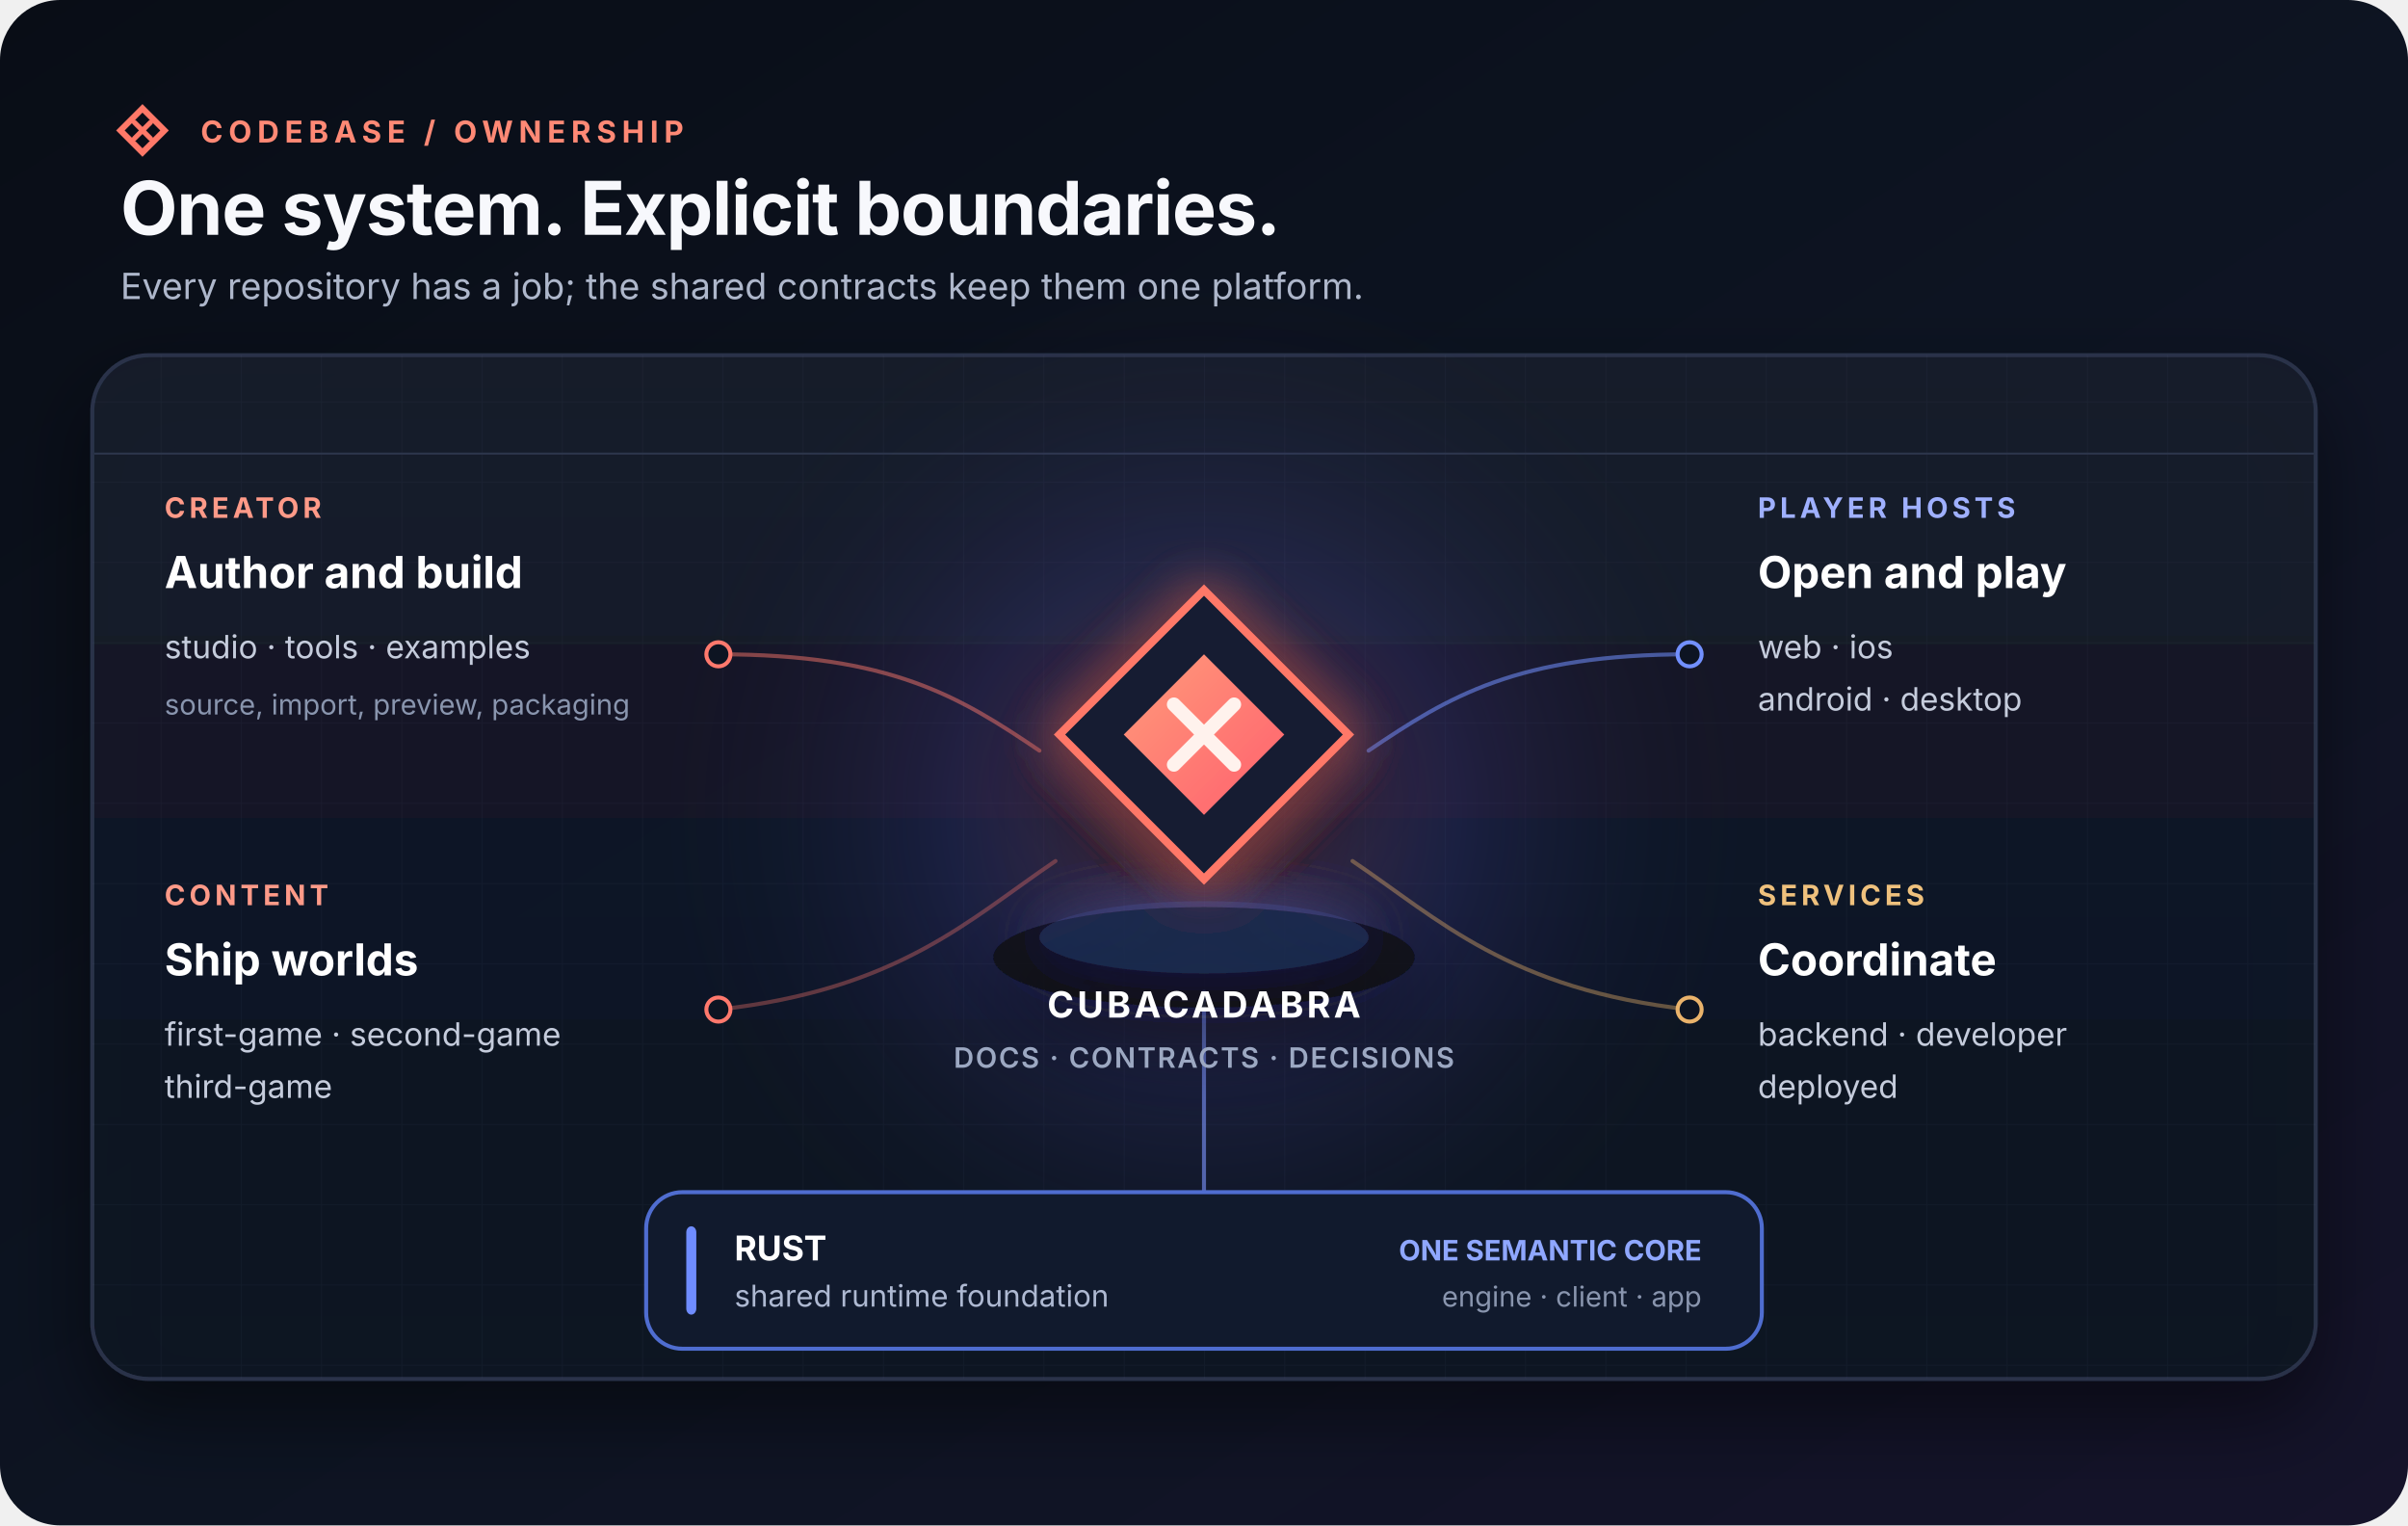
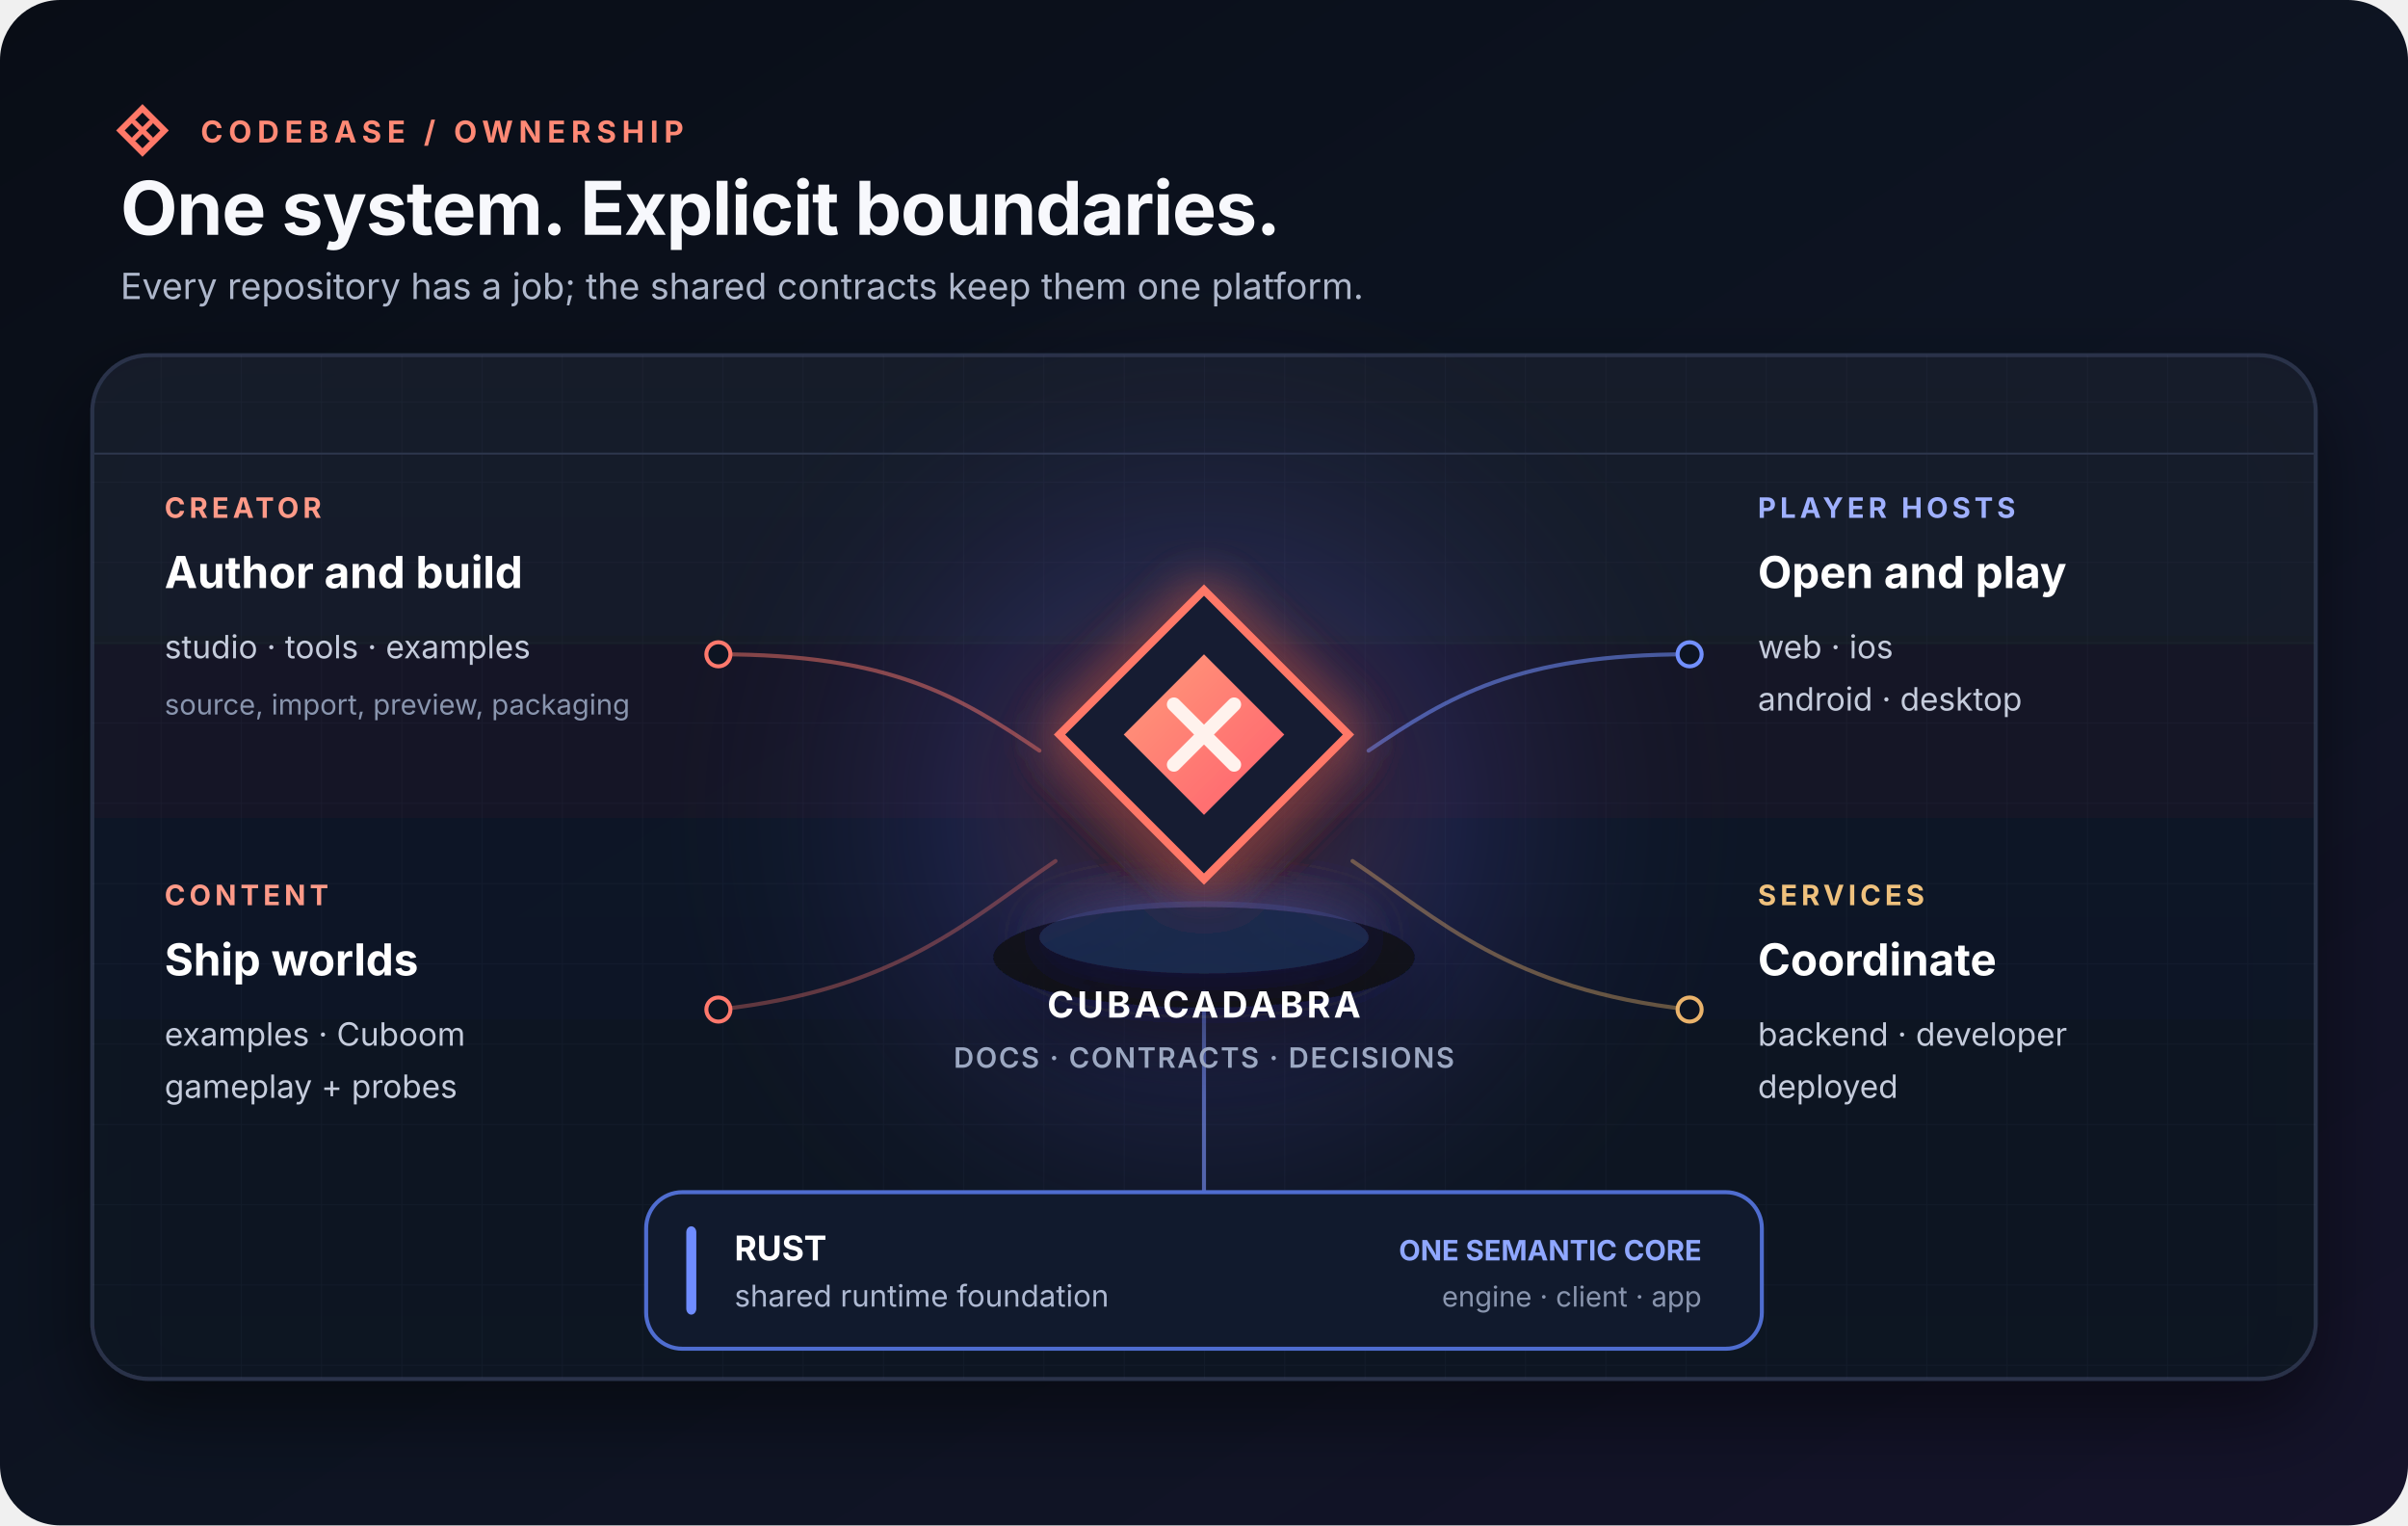
<svg xmlns="http://www.w3.org/2000/svg" viewBox="0 0 1200 760" role="img" aria-labelledby="title desc">
  <defs>
    <linearGradient id="bg" x1="0" y1="0" x2="1" y2="1">
      <stop stop-color="#090d16" />
      <stop offset=".52" stop-color="#0d1422" />
      <stop offset="1" stop-color="#15132a" />
    </linearGradient>
    <linearGradient id="stage" x1="0" y1="0" x2="0" y2="1">
      <stop stop-color="#151d2c" stop-opacity=".94" />
      <stop offset="1" stop-color="#0d1220" stop-opacity=".96" />
    </linearGradient>
    <linearGradient id="coral" x1="0" y1="0" x2="1" y2="1">
      <stop stop-color="#ff9b7a" />
      <stop offset="1" stop-color="#ff5f6e" />
    </linearGradient>
    <linearGradient id="violet" x1="0" y1="0" x2="1" y2="1">
      <stop stop-color="#7895ff" />
      <stop offset="1" stop-color="#7652e6" />
    </linearGradient>
    <linearGradient id="foundation" x1="0" y1="0" x2="1" y2="0">
      <stop stop-color="#26385f" stop-opacity="0" />
      <stop offset=".13" stop-color="#31599d" />
      <stop offset=".5" stop-color="#697df1" />
      <stop offset=".87" stop-color="#31599d" />
      <stop offset="1" stop-color="#26385f" stop-opacity="0" />
    </linearGradient>
    <radialGradient id="halo">
      <stop stop-color="#ff6c67" stop-opacity=".3" />
      <stop offset=".46" stop-color="#6d5be6" stop-opacity=".14" />
      <stop offset="1" stop-color="#111827" stop-opacity="0" />
    </radialGradient>
    <pattern id="grid" width="40" height="40" patternUnits="userSpaceOnUse">
      <path d="M40 0H0V40" fill="none" stroke="#7d8cae" stroke-opacity=".055" />
    </pattern>
    <filter id="shadow" x="-40%" y="-40%" width="180%" height="200%">
      <feDropShadow dx="0" dy="18" stdDeviation="20" flood-color="#000" flood-opacity=".5" />
    </filter>
    <filter id="glow" x="-100%" y="-100%" width="300%" height="300%">
      <feGaussianBlur stdDeviation="12" result="b" />
      <feMerge>
        <feMergeNode in="b" />
        <feMergeNode in="SourceGraphic" />
      </feMerge>
    </filter>
    <style>
      text{font-family:Inter,Arial,sans-serif}.eyebrow{fill:#ff8975;font-size:15px;font-weight:700;letter-spacing:2.8px}.headline{fill:#f7f8fc;font-size:37px;font-weight:750;letter-spacing:-.5px}.deck{fill:#aeb7cb;font-size:18px}.kicker{font-size:14px;font-weight:700;letter-spacing:2px}.groupTitle{fill:#fff;font-size:22px;font-weight:700}.repos{fill:#c5ccdc;font-size:16px}.role{fill:#8995ae;font-size:14px}.brand{fill:#fff;font-size:18px;font-weight:750;letter-spacing:1.6px}.contract{fill:#9ca8c2;font-size:14px;font-weight:600;letter-spacing:.8px}.foundationTitle{fill:#fff;font-size:17px;font-weight:700}.foundationNote{fill:#aeb9d2;font-size:15px}
    </style>
  </defs>
  <rect width="1200" height="760" rx="30" fill="url(#bg)" />
  <rect x="46" y="177" width="1108" height="510" rx="28" fill="url(#stage)" stroke="#293348" stroke-width="2" filter="url(#shadow)" />
  <rect x="46" y="177" width="1108" height="510" rx="28" fill="url(#grid)" />
  <path d="M47 226H1153" stroke="#2c364b" />
  <circle cx="600" cy="405" r="278" fill="url(#halo)" />
  <g transform="translate(60 54)">
    <path d="M0 11L11 0L22 11L11 22Z" fill="none" stroke="#ff7868" stroke-width="3" />
    <path d="M7 7L15 15M15 7L7 15" stroke="#ff7868" stroke-width="2.5" stroke-linecap="round" />
    <text x="40" y="17" class="eyebrow">CODEBASE / OWNERSHIP</text>
  </g>
  <text x="60" y="117" class="headline">One system. Explicit boundaries.</text>
  <text x="60" y="149" class="deck">Every repository has a job; the shared contracts keep them one platform.</text>
  <g fill="none" stroke-linecap="round">
    <path d="M358 326C444 326 478 347 518 374" stroke="#ff796d" stroke-opacity=".48" stroke-width="2" />
    <path d="M842 326C756 326 722 347 682 374" stroke="#7290ff" stroke-opacity=".55" stroke-width="2" />
    <path d="M358 503C448 493 483 458 526 429" stroke="#ff796d" stroke-opacity=".34" stroke-width="2" />
    <path d="M842 503C752 493 717 458 674 429" stroke="#eab36b" stroke-opacity=".4" stroke-width="2" />
    <path d="M600 494V594" stroke="#758cf0" stroke-opacity=".65" stroke-width="2" />
  </g>
  <g fill="#0d1422" stroke-width="2">
    <circle cx="358" cy="326" r="6" stroke="#ff796d" />
    <circle cx="842" cy="326" r="6" stroke="#7290ff" />
    <circle cx="358" cy="503" r="6" stroke="#ff796d" />
    <circle cx="842" cy="503" r="6" stroke="#eab36b" />
  </g>
  <g transform="translate(82 258)">
    <text class="kicker" fill="#ff9a88">CREATOR</text>
    <text y="35" class="groupTitle">Author and build</text>
    <text y="70" class="repos">studio  ·  tools  ·  examples</text>
    <text y="98" class="role">source, import, preview, packaging</text>
  </g>
  <g transform="translate(876 258)">
    <text class="kicker" fill="#9fb0ff">PLAYER HOSTS</text>
    <text y="35" class="groupTitle">Open and play</text>
    <text y="70" class="repos">web  ·  ios</text>
    <text y="96" class="repos">android  ·  desktop</text>
  </g>
  <g transform="translate(82 451)">
    <text class="kicker" fill="#ff9a88">CONTENT</text>
    <text y="35" class="groupTitle">Ship worlds</text>
-     <text y="70" class="repos">first-game  ·  second-game</text>
-     <text y="96" class="repos">third-game</text>
+     <text y="70" class="repos">examples  ·  Cuboom</text>
+     <text y="96" class="repos">gameplay + probes</text>
  </g>
  <g transform="translate(876 451)">
    <text class="kicker" fill="#efc17d">SERVICES</text>
    <text y="35" class="groupTitle">Coordinate</text>
    <text y="70" class="repos">backend  ·  developer</text>
    <text y="96" class="repos">deployed</text>
  </g>
  <g transform="translate(600 389)" filter="url(#shadow)">
    <ellipse cy="88" rx="105" ry="25" fill="#070a12" opacity=".72" />
    <ellipse cy="78" rx="82" ry="18" fill="#6681ff" opacity=".2" filter="url(#glow)" />
    <path d="M0 -95L72 -23L0 49L-72 -23Z" fill="#131b30" stroke="#ff7868" stroke-width="4" filter="url(#glow)" />
    <path d="M0 -63L40 -23L0 17L-40 -23Z" fill="url(#coral)" />
    <path d="M-15 -38L15 -8M15 -38L-15 -8" stroke="#fff2ed" stroke-width="7" stroke-linecap="round" />
  </g>
  <text x="600" y="507" text-anchor="middle" class="brand">CUBACADABRA</text>
  <text x="600" y="532" text-anchor="middle" class="contract">DOCS · CONTRACTS · DECISIONS</text>
  <g transform="translate(238 594)">
    <path d="M0 40H724" stroke="url(#foundation)" stroke-width="3" />
    <rect x="84" width="556" height="78" rx="18" fill="#111a2d" stroke="#4f6dd0" stroke-width="2" />
    <rect x="104" y="17" width="5" height="44" rx="3" fill="#6f8cff" />
    <text x="128" y="34" class="foundationTitle">RUST</text>
    <text x="128" y="57" class="foundationNote">shared runtime foundation</text>
    <text x="610" y="34" text-anchor="end" fill="#8fa7ff" font-family="Inter,Arial,sans-serif" font-size="14" font-weight="700">ONE SEMANTIC CORE</text>
    <text x="610" y="57" text-anchor="end" class="role">engine · client · app</text>
  </g>
</svg>
